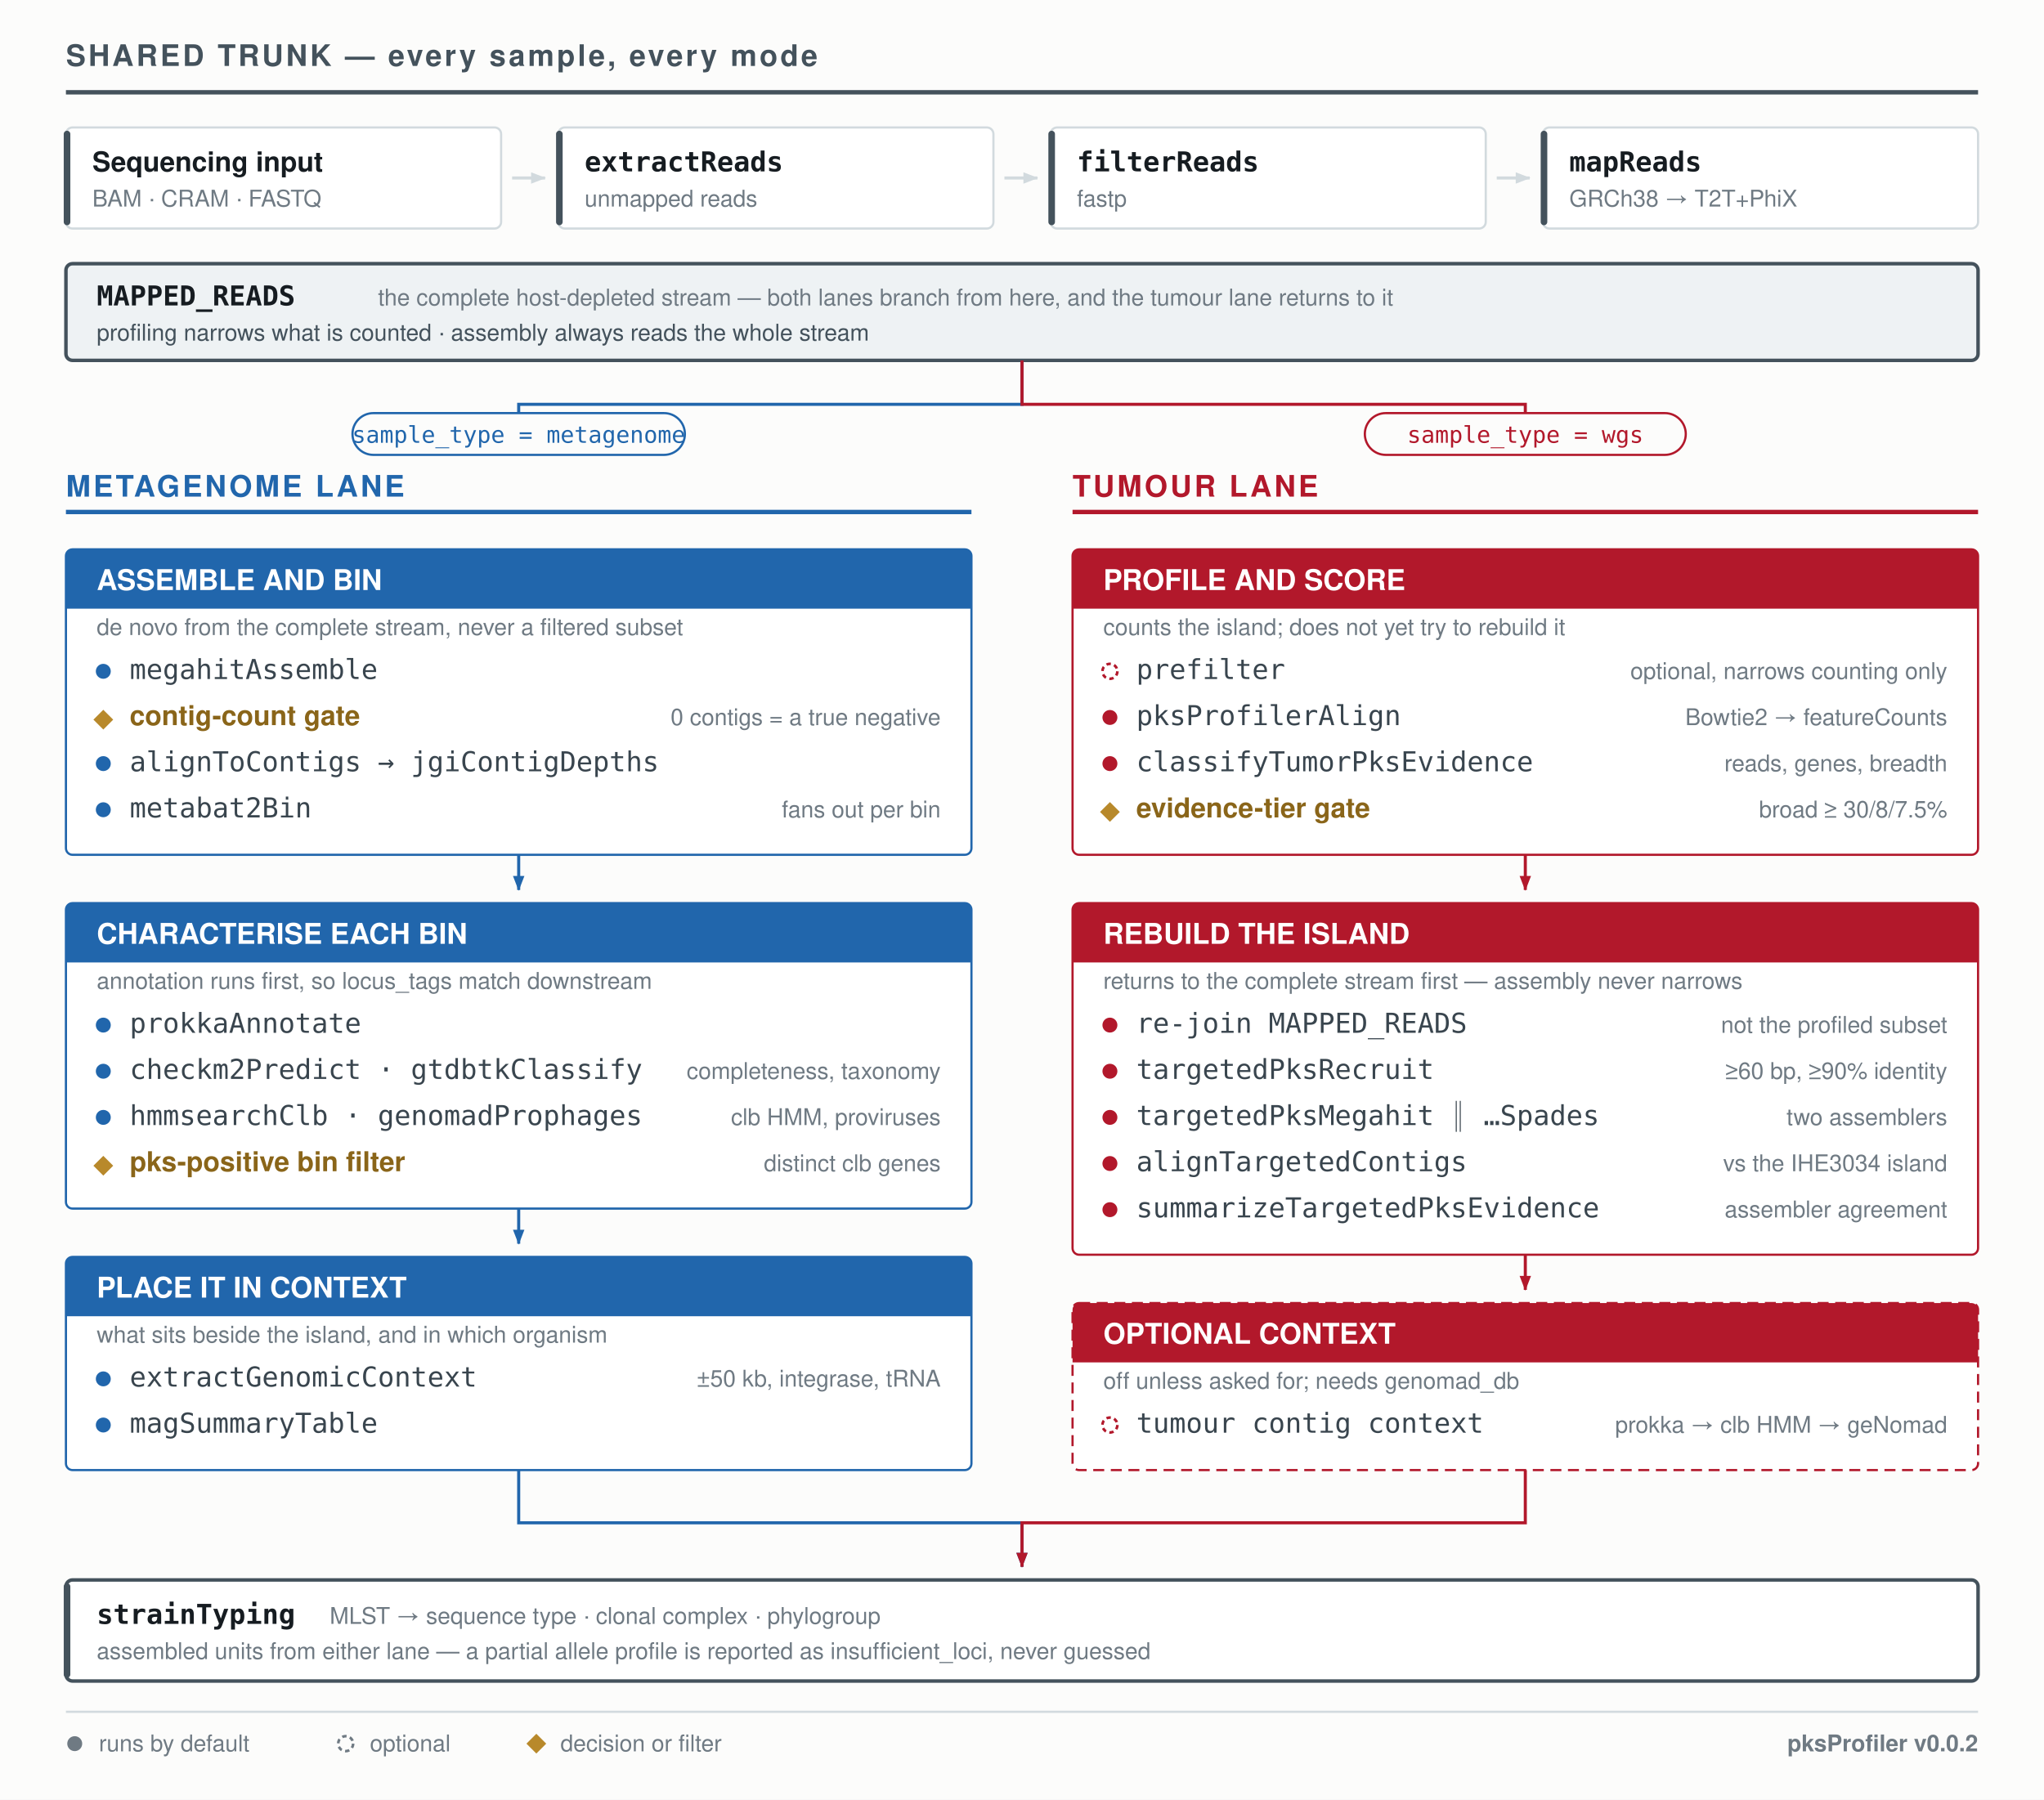
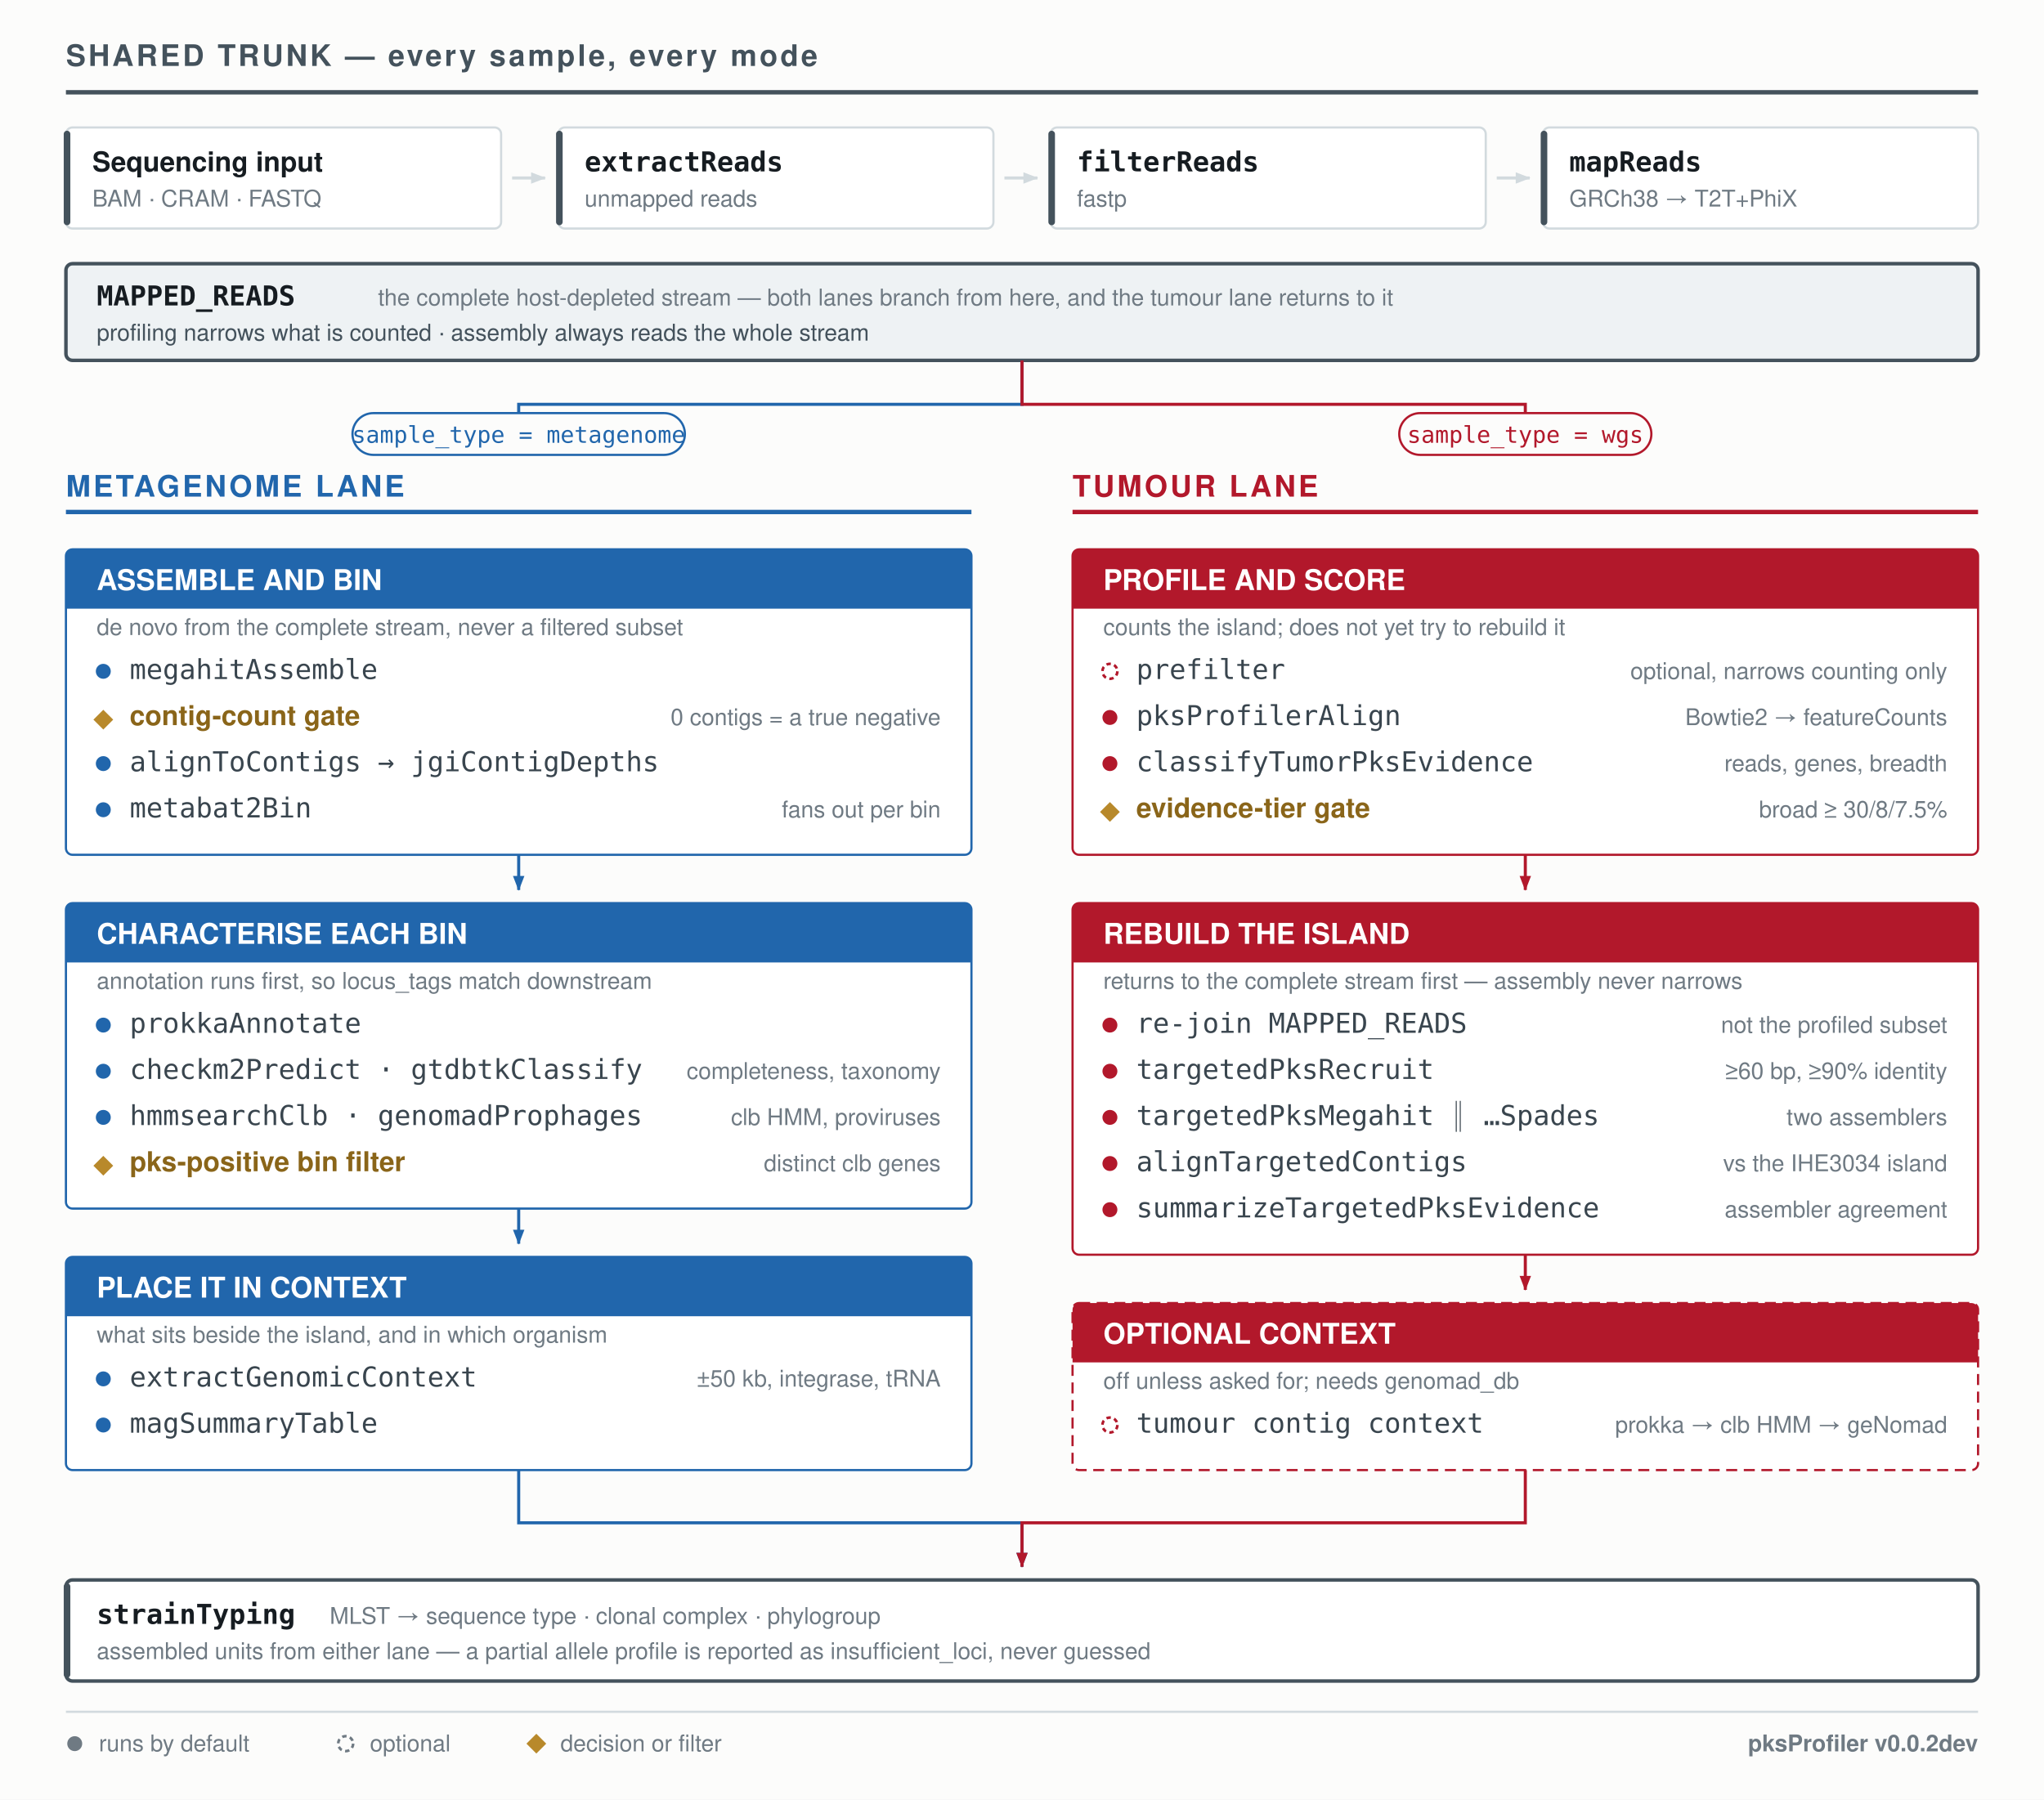
<svg xmlns="http://www.w3.org/2000/svg" width="930" height="819" viewBox="0 0 930 819" role="img" aria-label="pksProfiler workflow: a shared trunk of read extraction, quality filtering and human-read removal produces MAPPED_READS, the complete host-depleted stream, which branches into a metagenome lane that assembles and bins the community and a tumour lane that scores read evidence and then returns to the complete stream to reassemble the island; assembled output from either lane is strain typed">
  <defs>
    <marker id="tip" viewBox="0 0 8 8" refX="6.6" refY="4" markerWidth="5.5" markerHeight="5.5" orient="auto-start-reverse">
      <path d="M0 1.3 L7 4 L0 6.7 z" fill="context-stroke" stroke="none" />
    </marker>
  </defs>
  <rect width="930" height="819" fill="#fcfcfb" />
  <text x="30.0" y="30.0" font-family="Helvetica Neue, Helvetica, Arial, sans-serif" font-size="13.5" font-weight="700" fill="#44525c" text-anchor="start" letter-spacing="1.2">SHARED TRUNK — every sample, every mode</text>
  <path d="M30 42 H900" stroke="#44525c" stroke-width="2" />
  <rect x="30.0" y="58" width="198.0" height="46" rx="3" fill="#ffffff" stroke="#d2dade" stroke-width="1" />
  <path d="M30.5 61 v40" stroke="#44525c" stroke-width="3" stroke-linecap="round" />
  <text x="42.0" y="78.0" font-family="Helvetica Neue, Helvetica, Arial, sans-serif" font-size="12.5" font-weight="600" fill="#161c21" text-anchor="start">Sequencing input</text>
  <text x="42.0" y="94.0" font-family="Helvetica Neue, Helvetica, Arial, sans-serif" font-size="10.5" font-weight="400" fill="#6f7a83" text-anchor="start">BAM · CRAM · FASTQ</text>
  <path d="M233.0 81.0 H248.0" stroke="#d2dade" stroke-width="1.4" marker-end="url(#tip)" />
  <rect x="254.0" y="58" width="198.0" height="46" rx="3" fill="#ffffff" stroke="#d2dade" stroke-width="1" />
  <path d="M254.5 61 v40" stroke="#44525c" stroke-width="3" stroke-linecap="round" />
  <text x="266.0" y="78.0" font-family="ui-monospace, SFMono-Regular, Menlo, Consolas, monospace" font-size="12.5" font-weight="600" fill="#161c21" text-anchor="start">extractReads</text>
  <text x="266.0" y="94.0" font-family="Helvetica Neue, Helvetica, Arial, sans-serif" font-size="10.5" font-weight="400" fill="#6f7a83" text-anchor="start">unmapped reads</text>
  <path d="M457.0 81.0 H472.0" stroke="#d2dade" stroke-width="1.4" marker-end="url(#tip)" />
  <rect x="478.0" y="58" width="198.0" height="46" rx="3" fill="#ffffff" stroke="#d2dade" stroke-width="1" />
  <path d="M478.5 61 v40" stroke="#44525c" stroke-width="3" stroke-linecap="round" />
  <text x="490.0" y="78.0" font-family="ui-monospace, SFMono-Regular, Menlo, Consolas, monospace" font-size="12.5" font-weight="600" fill="#161c21" text-anchor="start">filterReads</text>
  <text x="490.0" y="94.0" font-family="Helvetica Neue, Helvetica, Arial, sans-serif" font-size="10.5" font-weight="400" fill="#6f7a83" text-anchor="start">fastp</text>
  <path d="M681.0 81.0 H696.0" stroke="#d2dade" stroke-width="1.4" marker-end="url(#tip)" />
  <rect x="702.0" y="58" width="198.0" height="46" rx="3" fill="#ffffff" stroke="#d2dade" stroke-width="1" />
  <path d="M702.5 61 v40" stroke="#44525c" stroke-width="3" stroke-linecap="round" />
  <text x="714.0" y="78.0" font-family="ui-monospace, SFMono-Regular, Menlo, Consolas, monospace" font-size="12.5" font-weight="600" fill="#161c21" text-anchor="start">mapReads</text>
  <text x="714.0" y="94.0" font-family="Helvetica Neue, Helvetica, Arial, sans-serif" font-size="10.5" font-weight="400" fill="#6f7a83" text-anchor="start">GRCh38 → T2T+PhiX</text>
  <rect x="30" y="120" width="870" height="44" rx="3" fill="#eef2f4" stroke="#44525c" stroke-width="1.6" />
  <text x="44.0" y="139.0" font-family="ui-monospace, SFMono-Regular, Menlo, Consolas, monospace" font-size="12.5" font-weight="700" fill="#161c21" text-anchor="start">MAPPED_READS</text>
  <text x="172.0" y="139.0" font-family="Helvetica Neue, Helvetica, Arial, sans-serif" font-size="10.5" font-weight="400" fill="#6f7a83" text-anchor="start">the complete host-depleted stream — both lanes branch from here, and the tumour lane returns to it</text>
  <text x="44.0" y="155.0" font-family="Helvetica Neue, Helvetica, Arial, sans-serif" font-size="10.5" font-weight="400" fill="#44525c" text-anchor="start">profiling narrows what is counted · assembly always reads the whole stream</text>
  <path d="M465.0 164 V184 H236.0 V204" fill="none" stroke="#2166ac" stroke-width="1.4" marker-end="url(#tip)" />
  <rect x="160.378" y="188" width="151.244" height="19" rx="9.5" fill="#fcfcfb" stroke="#2166ac" stroke-width="1" />
  <text x="236.0" y="201.5" font-family="ui-monospace, SFMono-Regular, Menlo, Consolas, monospace" font-size="10.5" font-weight="400" fill="#2166ac" text-anchor="middle">sample_type = metagenome</text>
  <path d="M465.0 164 V184 H694.0 V204" fill="none" stroke="#b2182b" stroke-width="1.4" marker-end="url(#tip)" />
-   <rect x="620.987" y="188" width="146.025" height="19" rx="9.5" fill="#fcfcfb" stroke="#b2182b" stroke-width="1" />
+   <rect x="636.643" y="188" width="114.715" height="19" rx="9.5" fill="#fcfcfb" stroke="#b2182b" stroke-width="1" />
  <text x="694.0" y="201.5" font-family="ui-monospace, SFMono-Regular, Menlo, Consolas, monospace" font-size="10.5" font-weight="400" fill="#b2182b" text-anchor="middle">sample_type = wgs</text>
  <text x="30.0" y="226.0" font-family="Helvetica Neue, Helvetica, Arial, sans-serif" font-size="13.5" font-weight="700" fill="#2166ac" text-anchor="start" letter-spacing="1.2">METAGENOME LANE</text>
  <path d="M30 233 H442" stroke="#2166ac" stroke-width="2" />
  <text x="488.0" y="226.0" font-family="Helvetica Neue, Helvetica, Arial, sans-serif" font-size="13.5" font-weight="700" fill="#b2182b" text-anchor="start" letter-spacing="1.2">TUMOUR LANE</text>
  <path d="M488 233 H900" stroke="#b2182b" stroke-width="2" />
  <rect x="30" y="250" width="412" height="139" rx="3" fill="#ffffff" stroke="#2166ac" stroke-width="1" />
  <path d="M30 253 a3 3 0 0 1 3 -3 h406 a3 3 0 0 1 3 3 v24 h-412 z" fill="#2166ac" />
  <text x="44.0" y="268.5" font-family="Helvetica Neue, Helvetica, Arial, sans-serif" font-size="13" font-weight="700" fill="#ffffff" text-anchor="start">ASSEMBLE AND BIN</text>
  <text x="44.0" y="289.0" font-family="Helvetica Neue, Helvetica, Arial, sans-serif" font-size="10.5" font-weight="400" fill="#6f7a83" text-anchor="start">de novo from the complete stream, never a filtered subset</text>
  <circle cx="47" cy="305.5" r="3.4" fill="#2166ac" />
  <text x="59.0" y="309.0" font-family="ui-monospace, SFMono-Regular, Menlo, Consolas, monospace" font-size="12.5" font-weight="500" fill="#39454e" text-anchor="start">megahitAssemble</text>
  <path d="M47 323 l4.5 4.5 l-4.5 4.5 l-4.5 -4.5 z" fill="#b8892b" />
  <text x="59.0" y="330.0" font-family="Helvetica Neue, Helvetica, Arial, sans-serif" font-size="12.5" font-weight="600" fill="#8a6519" text-anchor="start">contig-count gate</text>
  <text x="428.0" y="330.0" font-family="Helvetica Neue, Helvetica, Arial, sans-serif" font-size="10.5" font-weight="400" fill="#6f7a83" text-anchor="end">0 contigs = a true negative</text>
  <circle cx="47" cy="347.5" r="3.4" fill="#2166ac" />
  <text x="59.0" y="351.0" font-family="ui-monospace, SFMono-Regular, Menlo, Consolas, monospace" font-size="12.5" font-weight="500" fill="#39454e" text-anchor="start">alignToContigs → jgiContigDepths</text>
  <circle cx="47" cy="368.5" r="3.4" fill="#2166ac" />
  <text x="59.0" y="372.0" font-family="ui-monospace, SFMono-Regular, Menlo, Consolas, monospace" font-size="12.5" font-weight="500" fill="#39454e" text-anchor="start">metabat2Bin</text>
  <text x="428.0" y="372.0" font-family="Helvetica Neue, Helvetica, Arial, sans-serif" font-size="10.5" font-weight="400" fill="#6f7a83" text-anchor="end">fans out per bin</text>
  <path d="M236.0 389 V405" stroke="#2166ac" stroke-width="1.4" marker-end="url(#tip)" />
  <rect x="30" y="411" width="412" height="139" rx="3" fill="#ffffff" stroke="#2166ac" stroke-width="1" />
  <path d="M30 414 a3 3 0 0 1 3 -3 h406 a3 3 0 0 1 3 3 v24 h-412 z" fill="#2166ac" />
  <text x="44.0" y="429.5" font-family="Helvetica Neue, Helvetica, Arial, sans-serif" font-size="13" font-weight="700" fill="#ffffff" text-anchor="start">CHARACTERISE EACH BIN</text>
  <text x="44.0" y="450.0" font-family="Helvetica Neue, Helvetica, Arial, sans-serif" font-size="10.5" font-weight="400" fill="#6f7a83" text-anchor="start">annotation runs first, so locus_tags match downstream</text>
  <circle cx="47" cy="466.5" r="3.4" fill="#2166ac" />
  <text x="59.0" y="470.0" font-family="ui-monospace, SFMono-Regular, Menlo, Consolas, monospace" font-size="12.5" font-weight="500" fill="#39454e" text-anchor="start">prokkaAnnotate</text>
  <circle cx="47" cy="487.5" r="3.4" fill="#2166ac" />
  <text x="59.0" y="491.0" font-family="ui-monospace, SFMono-Regular, Menlo, Consolas, monospace" font-size="12.5" font-weight="500" fill="#39454e" text-anchor="start">checkm2Predict · gtdbtkClassify</text>
  <text x="428.0" y="491.0" font-family="Helvetica Neue, Helvetica, Arial, sans-serif" font-size="10.5" font-weight="400" fill="#6f7a83" text-anchor="end">completeness, taxonomy</text>
  <circle cx="47" cy="508.5" r="3.4" fill="#2166ac" />
  <text x="59.0" y="512.0" font-family="ui-monospace, SFMono-Regular, Menlo, Consolas, monospace" font-size="12.5" font-weight="500" fill="#39454e" text-anchor="start">hmmsearchClb · genomadProphages</text>
  <text x="428.0" y="512.0" font-family="Helvetica Neue, Helvetica, Arial, sans-serif" font-size="10.5" font-weight="400" fill="#6f7a83" text-anchor="end">clb HMM, proviruses</text>
  <path d="M47 526 l4.5 4.5 l-4.5 4.5 l-4.5 -4.5 z" fill="#b8892b" />
  <text x="59.0" y="533.0" font-family="Helvetica Neue, Helvetica, Arial, sans-serif" font-size="12.5" font-weight="600" fill="#8a6519" text-anchor="start">pks-positive bin filter</text>
  <text x="428.0" y="533.0" font-family="Helvetica Neue, Helvetica, Arial, sans-serif" font-size="10.5" font-weight="400" fill="#6f7a83" text-anchor="end">distinct clb genes</text>
  <path d="M236.0 550 V566" stroke="#2166ac" stroke-width="1.4" marker-end="url(#tip)" />
  <rect x="30" y="572" width="412" height="97" rx="3" fill="#ffffff" stroke="#2166ac" stroke-width="1" />
  <path d="M30 575 a3 3 0 0 1 3 -3 h406 a3 3 0 0 1 3 3 v24 h-412 z" fill="#2166ac" />
  <text x="44.0" y="590.5" font-family="Helvetica Neue, Helvetica, Arial, sans-serif" font-size="13" font-weight="700" fill="#ffffff" text-anchor="start">PLACE IT IN CONTEXT</text>
  <text x="44.0" y="611.0" font-family="Helvetica Neue, Helvetica, Arial, sans-serif" font-size="10.5" font-weight="400" fill="#6f7a83" text-anchor="start">what sits beside the island, and in which organism</text>
  <circle cx="47" cy="627.5" r="3.4" fill="#2166ac" />
  <text x="59.0" y="631.0" font-family="ui-monospace, SFMono-Regular, Menlo, Consolas, monospace" font-size="12.5" font-weight="500" fill="#39454e" text-anchor="start">extractGenomicContext</text>
  <text x="428.0" y="631.0" font-family="Helvetica Neue, Helvetica, Arial, sans-serif" font-size="10.5" font-weight="400" fill="#6f7a83" text-anchor="end">±50 kb, integrase, tRNA</text>
  <circle cx="47" cy="648.5" r="3.4" fill="#2166ac" />
  <text x="59.0" y="652.0" font-family="ui-monospace, SFMono-Regular, Menlo, Consolas, monospace" font-size="12.5" font-weight="500" fill="#39454e" text-anchor="start">magSummaryTable</text>
  <rect x="488" y="250" width="412" height="139" rx="3" fill="#ffffff" stroke="#b2182b" stroke-width="1" />
  <path d="M488 253 a3 3 0 0 1 3 -3 h406 a3 3 0 0 1 3 3 v24 h-412 z" fill="#b2182b" />
  <text x="502.0" y="268.5" font-family="Helvetica Neue, Helvetica, Arial, sans-serif" font-size="13" font-weight="700" fill="#ffffff" text-anchor="start">PROFILE AND SCORE</text>
  <text x="502.0" y="289.0" font-family="Helvetica Neue, Helvetica, Arial, sans-serif" font-size="10.5" font-weight="400" fill="#6f7a83" text-anchor="start">counts the island; does not yet try to rebuild it</text>
  <circle cx="505" cy="305.5" r="3.4" fill="none" stroke="#b2182b" stroke-width="1.2" stroke-dasharray="2 1.6" />
  <text x="517.0" y="309.0" font-family="ui-monospace, SFMono-Regular, Menlo, Consolas, monospace" font-size="12.5" font-weight="500" fill="#39454e" text-anchor="start">prefilter</text>
  <text x="886.0" y="309.0" font-family="Helvetica Neue, Helvetica, Arial, sans-serif" font-size="10.5" font-weight="400" fill="#6f7a83" text-anchor="end">optional, narrows counting only</text>
  <circle cx="505" cy="326.5" r="3.4" fill="#b2182b" />
  <text x="517.0" y="330.0" font-family="ui-monospace, SFMono-Regular, Menlo, Consolas, monospace" font-size="12.5" font-weight="500" fill="#39454e" text-anchor="start">pksProfilerAlign</text>
  <text x="886.0" y="330.0" font-family="Helvetica Neue, Helvetica, Arial, sans-serif" font-size="10.5" font-weight="400" fill="#6f7a83" text-anchor="end">Bowtie2 → featureCounts</text>
  <circle cx="505" cy="347.5" r="3.4" fill="#b2182b" />
  <text x="517.0" y="351.0" font-family="ui-monospace, SFMono-Regular, Menlo, Consolas, monospace" font-size="12.5" font-weight="500" fill="#39454e" text-anchor="start">classifyTumorPksEvidence</text>
  <text x="886.0" y="351.0" font-family="Helvetica Neue, Helvetica, Arial, sans-serif" font-size="10.5" font-weight="400" fill="#6f7a83" text-anchor="end">reads, genes, breadth</text>
  <path d="M505 365 l4.5 4.5 l-4.5 4.5 l-4.5 -4.5 z" fill="#b8892b" />
  <text x="517.0" y="372.0" font-family="Helvetica Neue, Helvetica, Arial, sans-serif" font-size="12.5" font-weight="600" fill="#8a6519" text-anchor="start">evidence-tier gate</text>
  <text x="886.0" y="372.0" font-family="Helvetica Neue, Helvetica, Arial, sans-serif" font-size="10.5" font-weight="400" fill="#6f7a83" text-anchor="end">broad ≥ 30/8/7.5%</text>
  <path d="M694.0 389 V405" stroke="#b2182b" stroke-width="1.4" marker-end="url(#tip)" />
  <rect x="488" y="411" width="412" height="160" rx="3" fill="#ffffff" stroke="#b2182b" stroke-width="1" />
  <path d="M488 414 a3 3 0 0 1 3 -3 h406 a3 3 0 0 1 3 3 v24 h-412 z" fill="#b2182b" />
  <text x="502.0" y="429.5" font-family="Helvetica Neue, Helvetica, Arial, sans-serif" font-size="13" font-weight="700" fill="#ffffff" text-anchor="start">REBUILD THE ISLAND</text>
  <text x="502.0" y="450.0" font-family="Helvetica Neue, Helvetica, Arial, sans-serif" font-size="10.5" font-weight="400" fill="#6f7a83" text-anchor="start">returns to the complete stream first — assembly never narrows</text>
  <circle cx="505" cy="466.5" r="3.4" fill="#b2182b" />
  <text x="517.0" y="470.0" font-family="ui-monospace, SFMono-Regular, Menlo, Consolas, monospace" font-size="12.5" font-weight="500" fill="#39454e" text-anchor="start">re-join MAPPED_READS</text>
  <text x="886.0" y="470.0" font-family="Helvetica Neue, Helvetica, Arial, sans-serif" font-size="10.5" font-weight="400" fill="#6f7a83" text-anchor="end">not the profiled subset</text>
  <circle cx="505" cy="487.5" r="3.4" fill="#b2182b" />
  <text x="517.0" y="491.0" font-family="ui-monospace, SFMono-Regular, Menlo, Consolas, monospace" font-size="12.5" font-weight="500" fill="#39454e" text-anchor="start">targetedPksRecruit</text>
  <text x="886.0" y="491.0" font-family="Helvetica Neue, Helvetica, Arial, sans-serif" font-size="10.5" font-weight="400" fill="#6f7a83" text-anchor="end">≥60 bp, ≥90% identity</text>
  <circle cx="505" cy="508.5" r="3.4" fill="#b2182b" />
  <text x="517.0" y="512.0" font-family="ui-monospace, SFMono-Regular, Menlo, Consolas, monospace" font-size="12.5" font-weight="500" fill="#39454e" text-anchor="start">targetedPksMegahit ∥ …Spades</text>
  <text x="886.0" y="512.0" font-family="Helvetica Neue, Helvetica, Arial, sans-serif" font-size="10.5" font-weight="400" fill="#6f7a83" text-anchor="end">two assemblers</text>
  <circle cx="505" cy="529.5" r="3.4" fill="#b2182b" />
  <text x="517.0" y="533.0" font-family="ui-monospace, SFMono-Regular, Menlo, Consolas, monospace" font-size="12.5" font-weight="500" fill="#39454e" text-anchor="start">alignTargetedContigs</text>
  <text x="886.0" y="533.0" font-family="Helvetica Neue, Helvetica, Arial, sans-serif" font-size="10.5" font-weight="400" fill="#6f7a83" text-anchor="end">vs the IHE3034 island</text>
  <circle cx="505" cy="550.5" r="3.4" fill="#b2182b" />
  <text x="517.0" y="554.0" font-family="ui-monospace, SFMono-Regular, Menlo, Consolas, monospace" font-size="12.5" font-weight="500" fill="#39454e" text-anchor="start">summarizeTargetedPksEvidence</text>
  <text x="886.0" y="554.0" font-family="Helvetica Neue, Helvetica, Arial, sans-serif" font-size="10.5" font-weight="400" fill="#6f7a83" text-anchor="end">assembler agreement</text>
  <path d="M694.0 571 V587" stroke="#b2182b" stroke-width="1.4" marker-end="url(#tip)" />
  <rect x="488" y="593" width="412" height="76" rx="3" fill="#ffffff" stroke="#b2182b" stroke-width="1" stroke-dasharray="5 3" />
  <path d="M488 596 a3 3 0 0 1 3 -3 h406 a3 3 0 0 1 3 3 v24 h-412 z" fill="#b2182b" />
  <text x="502.0" y="611.5" font-family="Helvetica Neue, Helvetica, Arial, sans-serif" font-size="13" font-weight="700" fill="#ffffff" text-anchor="start">OPTIONAL CONTEXT</text>
  <text x="502.0" y="632.0" font-family="Helvetica Neue, Helvetica, Arial, sans-serif" font-size="10.5" font-weight="400" fill="#6f7a83" text-anchor="start">off unless asked for; needs genomad_db</text>
  <circle cx="505" cy="648.5" r="3.4" fill="none" stroke="#b2182b" stroke-width="1.2" stroke-dasharray="2 1.6" />
  <text x="517.0" y="652.0" font-family="ui-monospace, SFMono-Regular, Menlo, Consolas, monospace" font-size="12.5" font-weight="500" fill="#39454e" text-anchor="start">tumour contig context</text>
  <text x="886.0" y="652.0" font-family="Helvetica Neue, Helvetica, Arial, sans-serif" font-size="10.5" font-weight="400" fill="#6f7a83" text-anchor="end">prokka → clb HMM → geNomad</text>
  <path d="M236.0 669 V693 H465.0 V713" fill="none" stroke="#2166ac" stroke-width="1.4" marker-end="url(#tip)" />
  <path d="M694.0 669 V693 H465.0 V713" fill="none" stroke="#b2182b" stroke-width="1.4" marker-end="url(#tip)" />
  <rect x="30" y="719" width="870" height="46" rx="3" fill="#ffffff" stroke="#44525c" stroke-width="1.6" />
  <path d="M30.5 722 v40" stroke="#44525c" stroke-width="3" stroke-linecap="round" />
  <text x="44.0" y="739.0" font-family="ui-monospace, SFMono-Regular, Menlo, Consolas, monospace" font-size="12.5" font-weight="700" fill="#161c21" text-anchor="start">strainTyping</text>
  <text x="150.0" y="739.0" font-family="Helvetica Neue, Helvetica, Arial, sans-serif" font-size="10.5" font-weight="400" fill="#6f7a83" text-anchor="start">MLST → sequence type · clonal complex · phylogroup</text>
  <text x="44.0" y="755.0" font-family="Helvetica Neue, Helvetica, Arial, sans-serif" font-size="10.5" font-weight="400" fill="#6f7a83" text-anchor="start">assembled units from either lane — a partial allele profile is reported as insufficient_loci, never guessed</text>
  <path d="M30 779 H900" stroke="#d2dade" stroke-width="1" />
  <circle cx="34" cy="793.5" r="3.4" fill="#6f7a83" />
  <text x="45.0" y="797.0" font-family="Helvetica Neue, Helvetica, Arial, sans-serif" font-size="10.5" font-weight="400" fill="#6f7a83" text-anchor="start">runs by default</text>
  <circle cx="157.278" cy="793.5" r="3.4" fill="none" stroke="#6f7a83" stroke-width="1.2" stroke-dasharray="2 1.6" />
  <text x="168.3" y="797.0" font-family="Helvetica Neue, Helvetica, Arial, sans-serif" font-size="10.5" font-weight="400" fill="#6f7a83" text-anchor="start">optional</text>
  <path d="M244.025 789 l4.5 4.5 l-4.5 4.5 l-4.5 -4.5 z" fill="#b8892b" />
  <text x="255.0" y="797.0" font-family="Helvetica Neue, Helvetica, Arial, sans-serif" font-size="10.5" font-weight="400" fill="#6f7a83" text-anchor="start">decision or filter</text>
-   <text x="900.0" y="797.0" font-family="Helvetica Neue, Helvetica, Arial, sans-serif" font-size="10.5" font-weight="600" fill="#6f7a83" text-anchor="end">pksProfiler v0.0.2</text>
+   <text x="900.0" y="797.0" font-family="Helvetica Neue, Helvetica, Arial, sans-serif" font-size="10.5" font-weight="600" fill="#6f7a83" text-anchor="end">pksProfiler v0.0.2dev</text>
</svg>
